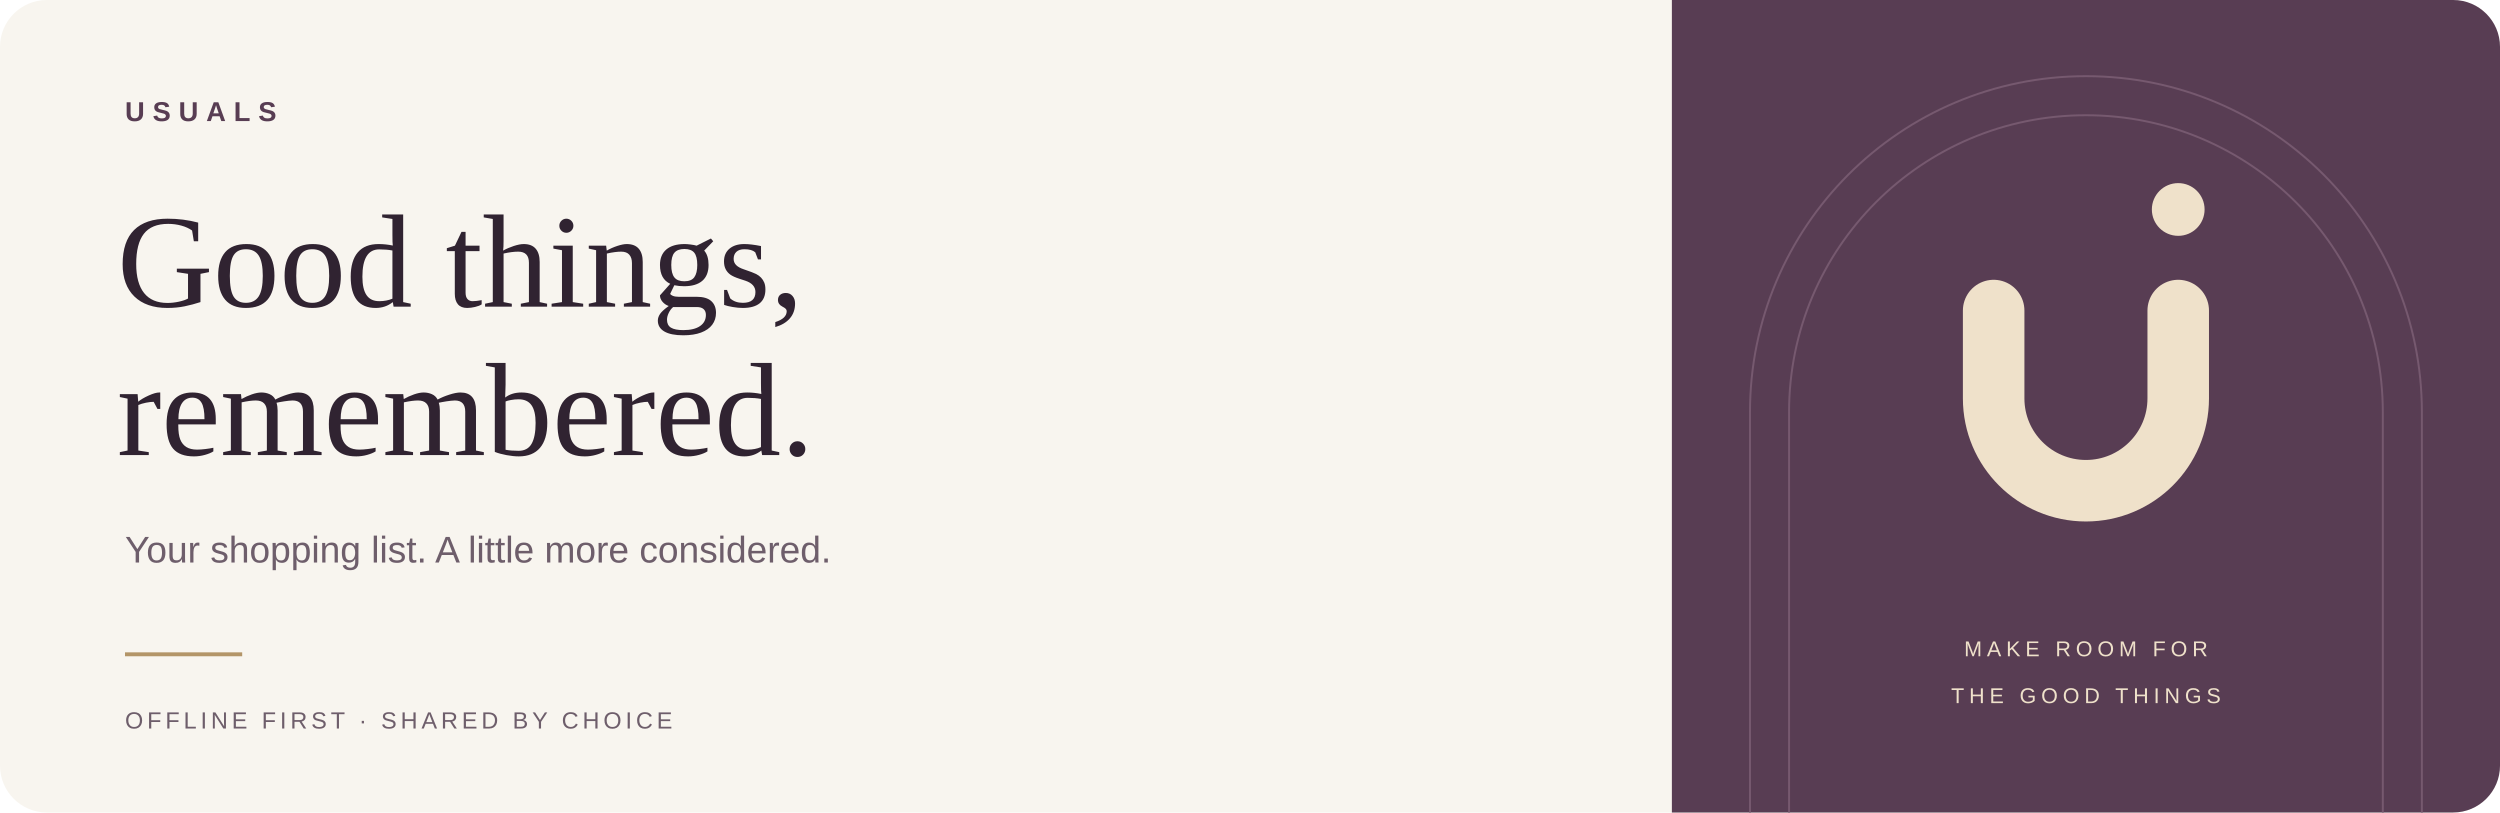
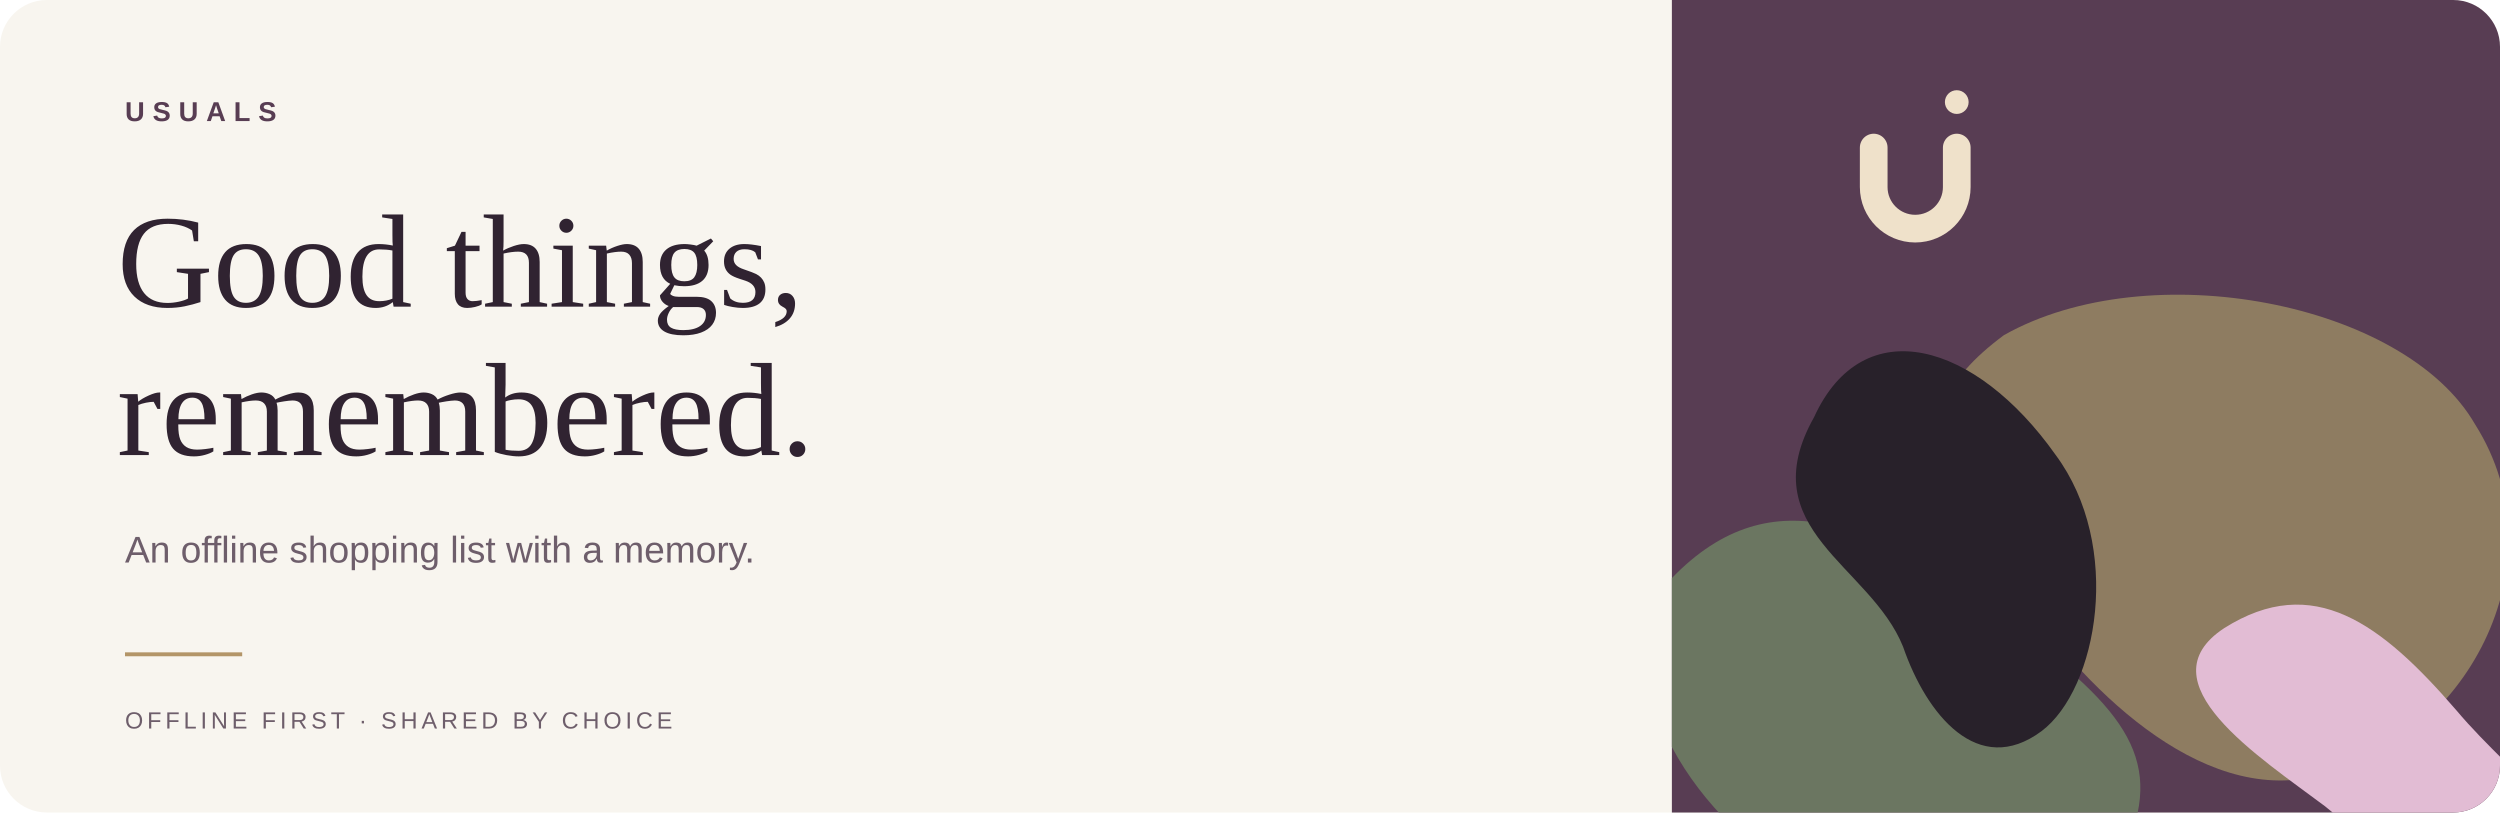
<svg xmlns="http://www.w3.org/2000/svg" width="1280" height="416" viewBox="0 0 1280 416" role="img" aria-labelledby="title description">
  <defs>
    <clipPath id="cover">
      <rect width="1280" height="416" rx="24" />
    </clipPath>
+     <clipPath id="collage-window">
+       <rect x="856" width="424" height="416" />
+     </clipPath>
  </defs>
  <g clip-path="url(#cover)">
    <rect width="1280" height="416" fill="#F8F5EF" />
    <rect x="856" width="424" height="416" fill="#583D53" />
-     <path d="M896 416V211a172 172 0 0 1 344 0v205" fill="none" stroke="#76596F" stroke-width="1" />
-     <path d="M916 416V211a152 152 0 0 1 304 0v205" fill="none" stroke="#76596F" stroke-width="1" />
    <text x="64" y="62" fill="#583D53" font-family="Arial, Helvetica, sans-serif" font-size="14" font-weight="700" letter-spacing="4">USUALS</text>
    <g fill="#302331" font-family="Georgia, 'Times New Roman', serif" font-size="68">
      <text x="60" y="157">Good things,</text>
      <text x="60" y="233">remembered.</text>
    </g>
-     <text x="64" y="288" fill="#6E5E6B" font-family="Arial, Helvetica, sans-serif" font-size="19">Your shopping list. A little more considered.</text>
+     <text x="64" y="288" fill="#6E5E6B" font-family="Arial, Helvetica, sans-serif" font-size="19">An offline shopping list with a memory.</text>
    <path d="M64 335h60" stroke="#B39568" stroke-width="2" />
    <text x="64" y="373" fill="#6E5E6B" font-family="Arial, Helvetica, sans-serif" font-size="12" letter-spacing="2">OFFLINE FIRST · SHARED BY CHOICE</text>
-     <g transform="translate(924 42) scale(4.5)" fill="none" stroke="#EFE1CA" stroke-linecap="round" stroke-linejoin="round">
-       <path d="M21.5 26v10a10.5 10.5 0 0 0 21 0V26" stroke-width="7" />
-       <circle cx="42.5" cy="14.5" r="3" fill="#EFE1CA" stroke="none" />
+     <g clip-path="url(#collage-window)">
+       <g transform="translate(1080 306) scale(1.2)">
+         <path id="cover-collage-secondary" fill="#8E7C61" d="M-45-112C17-147 126-126 156-74C194-14 151 63 89 76C38 89-13 36-39-3C-62-43-99-72-45-112Z" />
+         <path id="cover-collage-tertiary" fill="#6B7661" d="M-187-8C-143-54-97-28-51 5C2 43 23 65 9 102C-13 147-75 151-132 119C-180 93-217 29-187-8Z" />
+         <path id="cover-collage-paper" fill="#28212A" d="M-126-77C-105-123-57-109-23-61C6-22-5 39-29 57C-56 77-78 50-88 21C-102-14-153-29-126-77Z" />
+         <path id="cover-collage-primary" fill="#E2BCD4" d="M49 13C87-11 116 11 148 48C174 79 210 99 186 126C169 149 121 113 92 89C64 68 14 36 49 13Z" />
+       </g>
    </g>
-     <text x="1068" y="336" text-anchor="middle" fill="#EFE1CA" font-family="Arial, Helvetica, sans-serif" font-size="11" letter-spacing="2.5">MAKE ROOM FOR</text>
-     <text x="1068" y="360" text-anchor="middle" fill="#EFE1CA" font-family="Arial, Helvetica, sans-serif" font-size="11" letter-spacing="2.5">THE GOOD THINGS</text>
+     <g transform="translate(500 4) scale(.45)">
+       <g transform="translate(924 42) scale(4.5)" fill="none" stroke="#EFE1CA" stroke-linecap="round" stroke-linejoin="round">
+         <path d="M21.5 26v10a10.5 10.5 0 0 0 21 0V26" stroke-width="7" />
+         <circle cx="42.5" cy="14.5" r="3" fill="#EFE1CA" stroke="none" />
+       </g>
+     </g>
  </g>
</svg>
